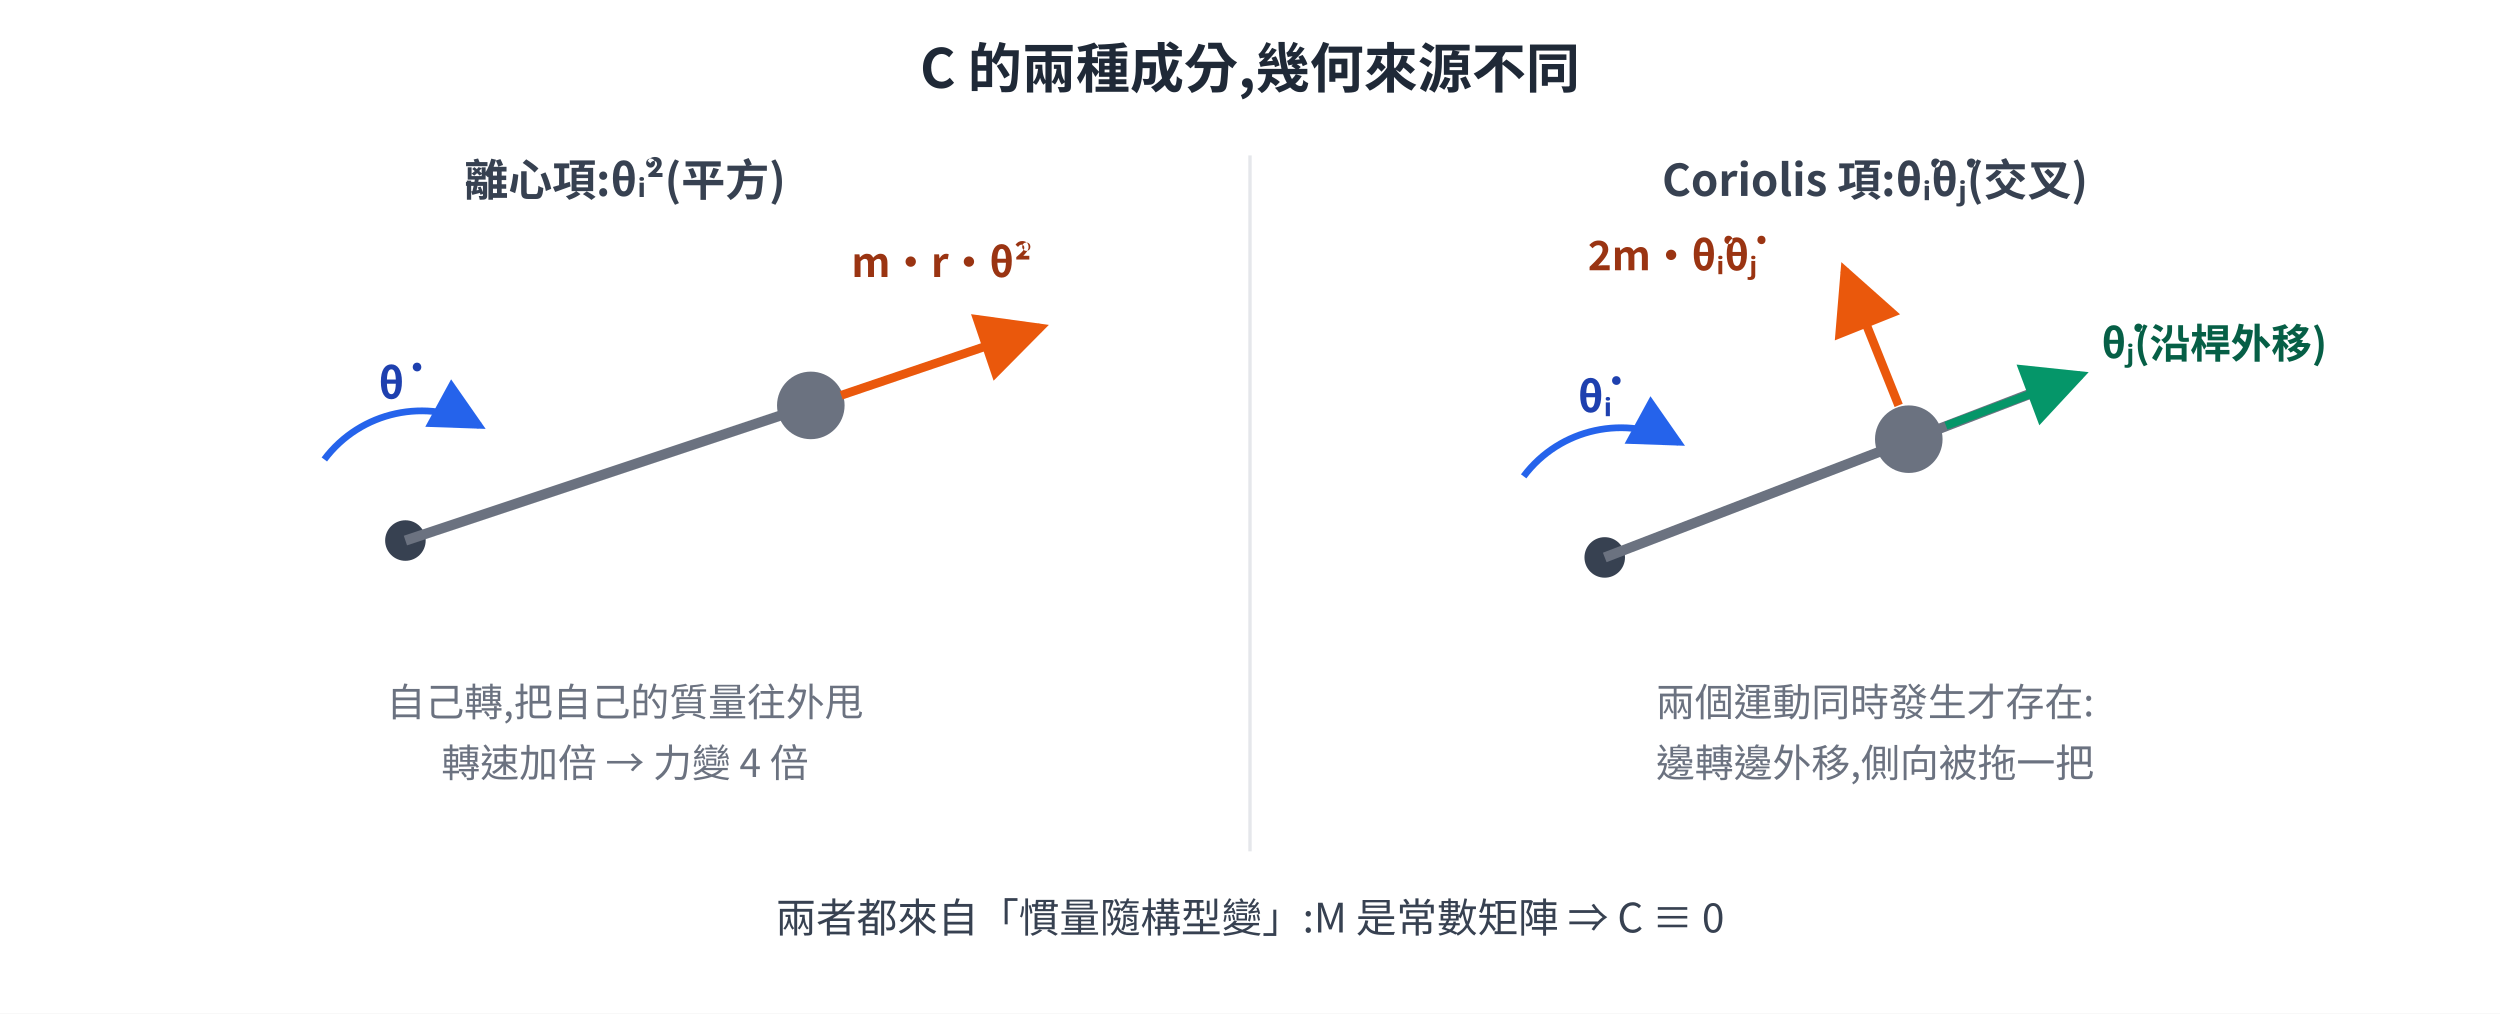
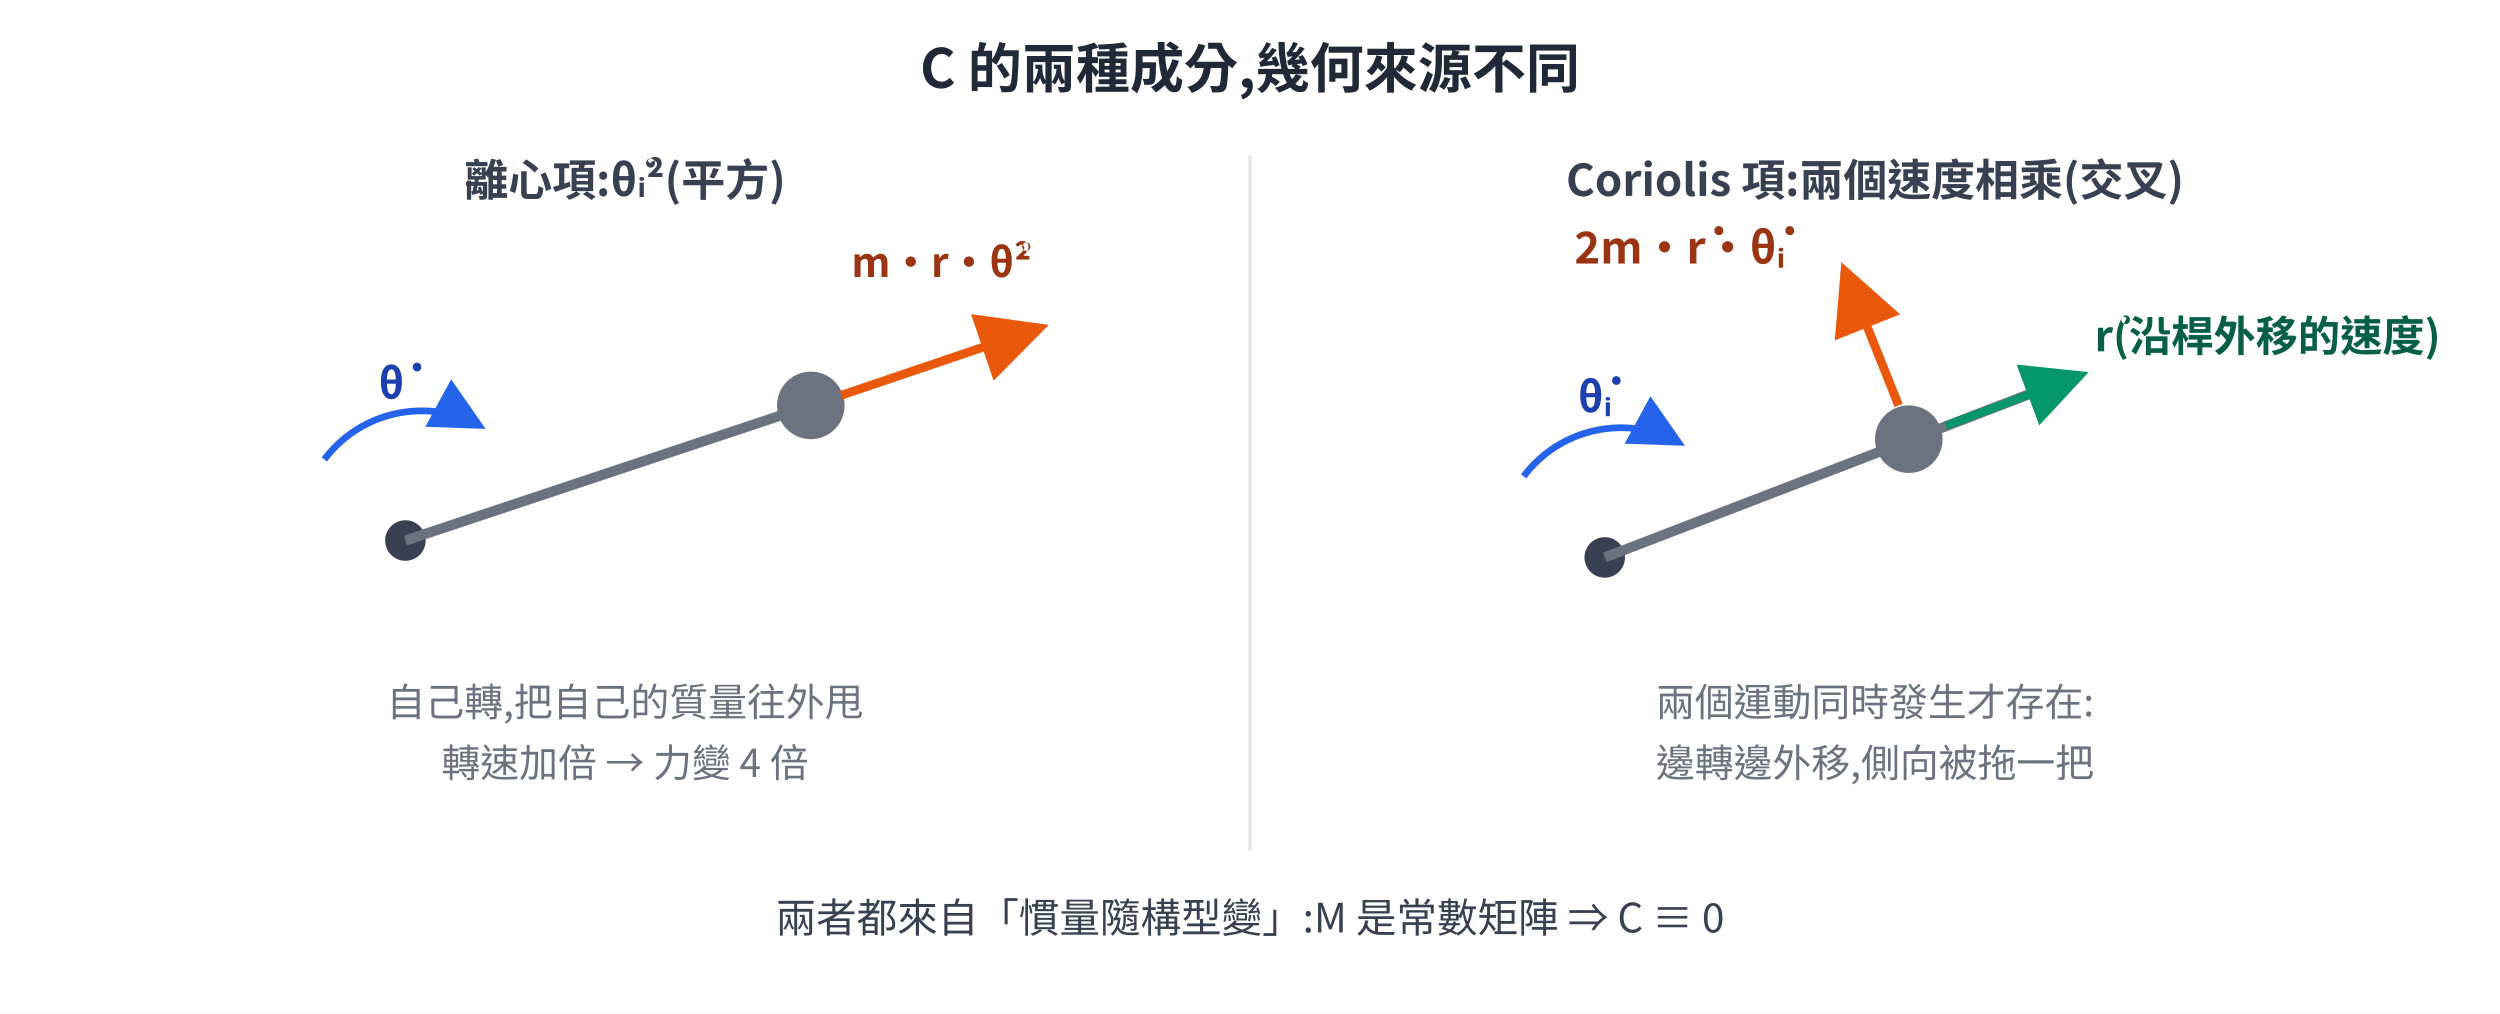
<svg xmlns="http://www.w3.org/2000/svg" viewBox="0 0 740 300" font-family="'Noto Sans CJK TC','PingFang TC','Microsoft JhengHei',sans-serif">
  <defs>
    <marker id="cc-o" markerWidth="11" markerHeight="11" refX="7" refY="4" orient="auto">
      <path d="M0,0 L8,4 L0,8 Z" fill="#EA580C" />
    </marker>
    <marker id="cc-b" markerWidth="11" markerHeight="11" refX="7" refY="4" orient="auto">
      <path d="M0,0 L8,4 L0,8 Z" fill="#2563EB" />
    </marker>
    <marker id="cc-g" markerWidth="11" markerHeight="11" refX="7" refY="4" orient="auto">
      <path d="M0,0 L8,4 L0,8 Z" fill="#059669" />
    </marker>
  </defs>
  <rect width="740" height="300" fill="#ffffff" />
  <text x="370" y="26" text-anchor="middle" font-size="16" font-weight="700" fill="#1F2937">C 的兩種成分,幾何來源不同</text>
  <text x="185" y="58" text-anchor="middle" font-size="13" font-weight="700" fill="#374151">離心項:θ̇ᵢ²(平方)</text>
  <circle cx="120" cy="160" r="6" fill="#374151" />
  <line x1="120" y1="160" x2="240" y2="120" stroke="#6B7280" stroke-width="3" />
  <circle cx="240" cy="120" r="10" fill="#6B7280" />
  <path d="M96,136 A36 36 0 0 1 142,126" fill="none" stroke="#2563EB" stroke-width="2" marker-end="url(#cc-b)" />
  <text x="112" y="118" font-size="12.5" font-weight="700" fill="#1E40AF">θ̇</text>
  <line x1="249" y1="117" x2="308" y2="97" stroke="#EA580C" stroke-width="2.6" marker-end="url(#cc-o)" />
  <text x="252" y="82" font-size="12" font-weight="700" fill="#9A3412">m·r·θ̇²</text>
  <text x="185" y="212" text-anchor="middle" font-size="11.5" fill="#6B7280">自己轉,把自己的質量往外甩</text>
  <text x="185" y="230" text-anchor="middle" font-size="11.5" fill="#6B7280">轉速加倍 → 力變 4 倍</text>
  <line x1="370" y1="46" x2="370" y2="252" stroke="#E5E7EB" />
-   <text x="555" y="58" text-anchor="middle" font-size="13" font-weight="700" fill="#374151">Coriolis 項:θ̇ᵢθ̇ⱼ(交叉)</text>
+   <text x="555" y="58" text-anchor="middle" font-size="13" font-weight="700" fill="#374151">Coriolis 項:兩個速度相乘(交叉)</text>
  <circle cx="475" cy="165" r="6" fill="#374151" />
  <line x1="475" y1="165" x2="605" y2="115" stroke="#6B7280" stroke-width="3" />
  <circle cx="565" cy="130" r="10" fill="#6B7280" />
  <path d="M451,141 A36 36 0 0 1 497,131" fill="none" stroke="#2563EB" stroke-width="2" marker-end="url(#cc-b)" />
  <text x="467" y="122" font-size="12.5" font-weight="700" fill="#1E40AF">θ̇ᵢ</text>
  <line x1="576" y1="126" x2="616" y2="111" stroke="#059669" stroke-width="2.4" marker-end="url(#cc-g)" />
-   <text x="622" y="106" font-size="12" font-weight="700" fill="#065F46">θ̇ⱼ(沿桿外移)</text>
+   <text x="620" y="104" font-size="12.5" font-weight="700" fill="#065F46">ṙ(沿桿外移的速度)</text>
  <line x1="562" y1="120" x2="546" y2="80" stroke="#EA580C" stroke-width="2.6" marker-end="url(#cc-o)" />
-   <text x="470" y="80" font-size="12" font-weight="700" fill="#9A3412">2m·θ̇ᵢθ̇ⱼ</text>
+   <text x="466" y="78" font-size="13" font-weight="700" fill="#9A3412">2m·ṙ·θ̇ᵢ</text>
  <text x="555" y="212" text-anchor="middle" font-size="11.5" fill="#6B7280">兩個運動同時發生才存在:</text>
  <text x="555" y="230" text-anchor="middle" font-size="11.5" fill="#6B7280">邊轉邊外移,側向被拖一把</text>
  <text x="370" y="276" text-anchor="middle" font-size="12" fill="#374151">兩者都來自「慣量隨構型變」:M 是常數矩陣 ⇒ C ≡ 0</text>
</svg>
